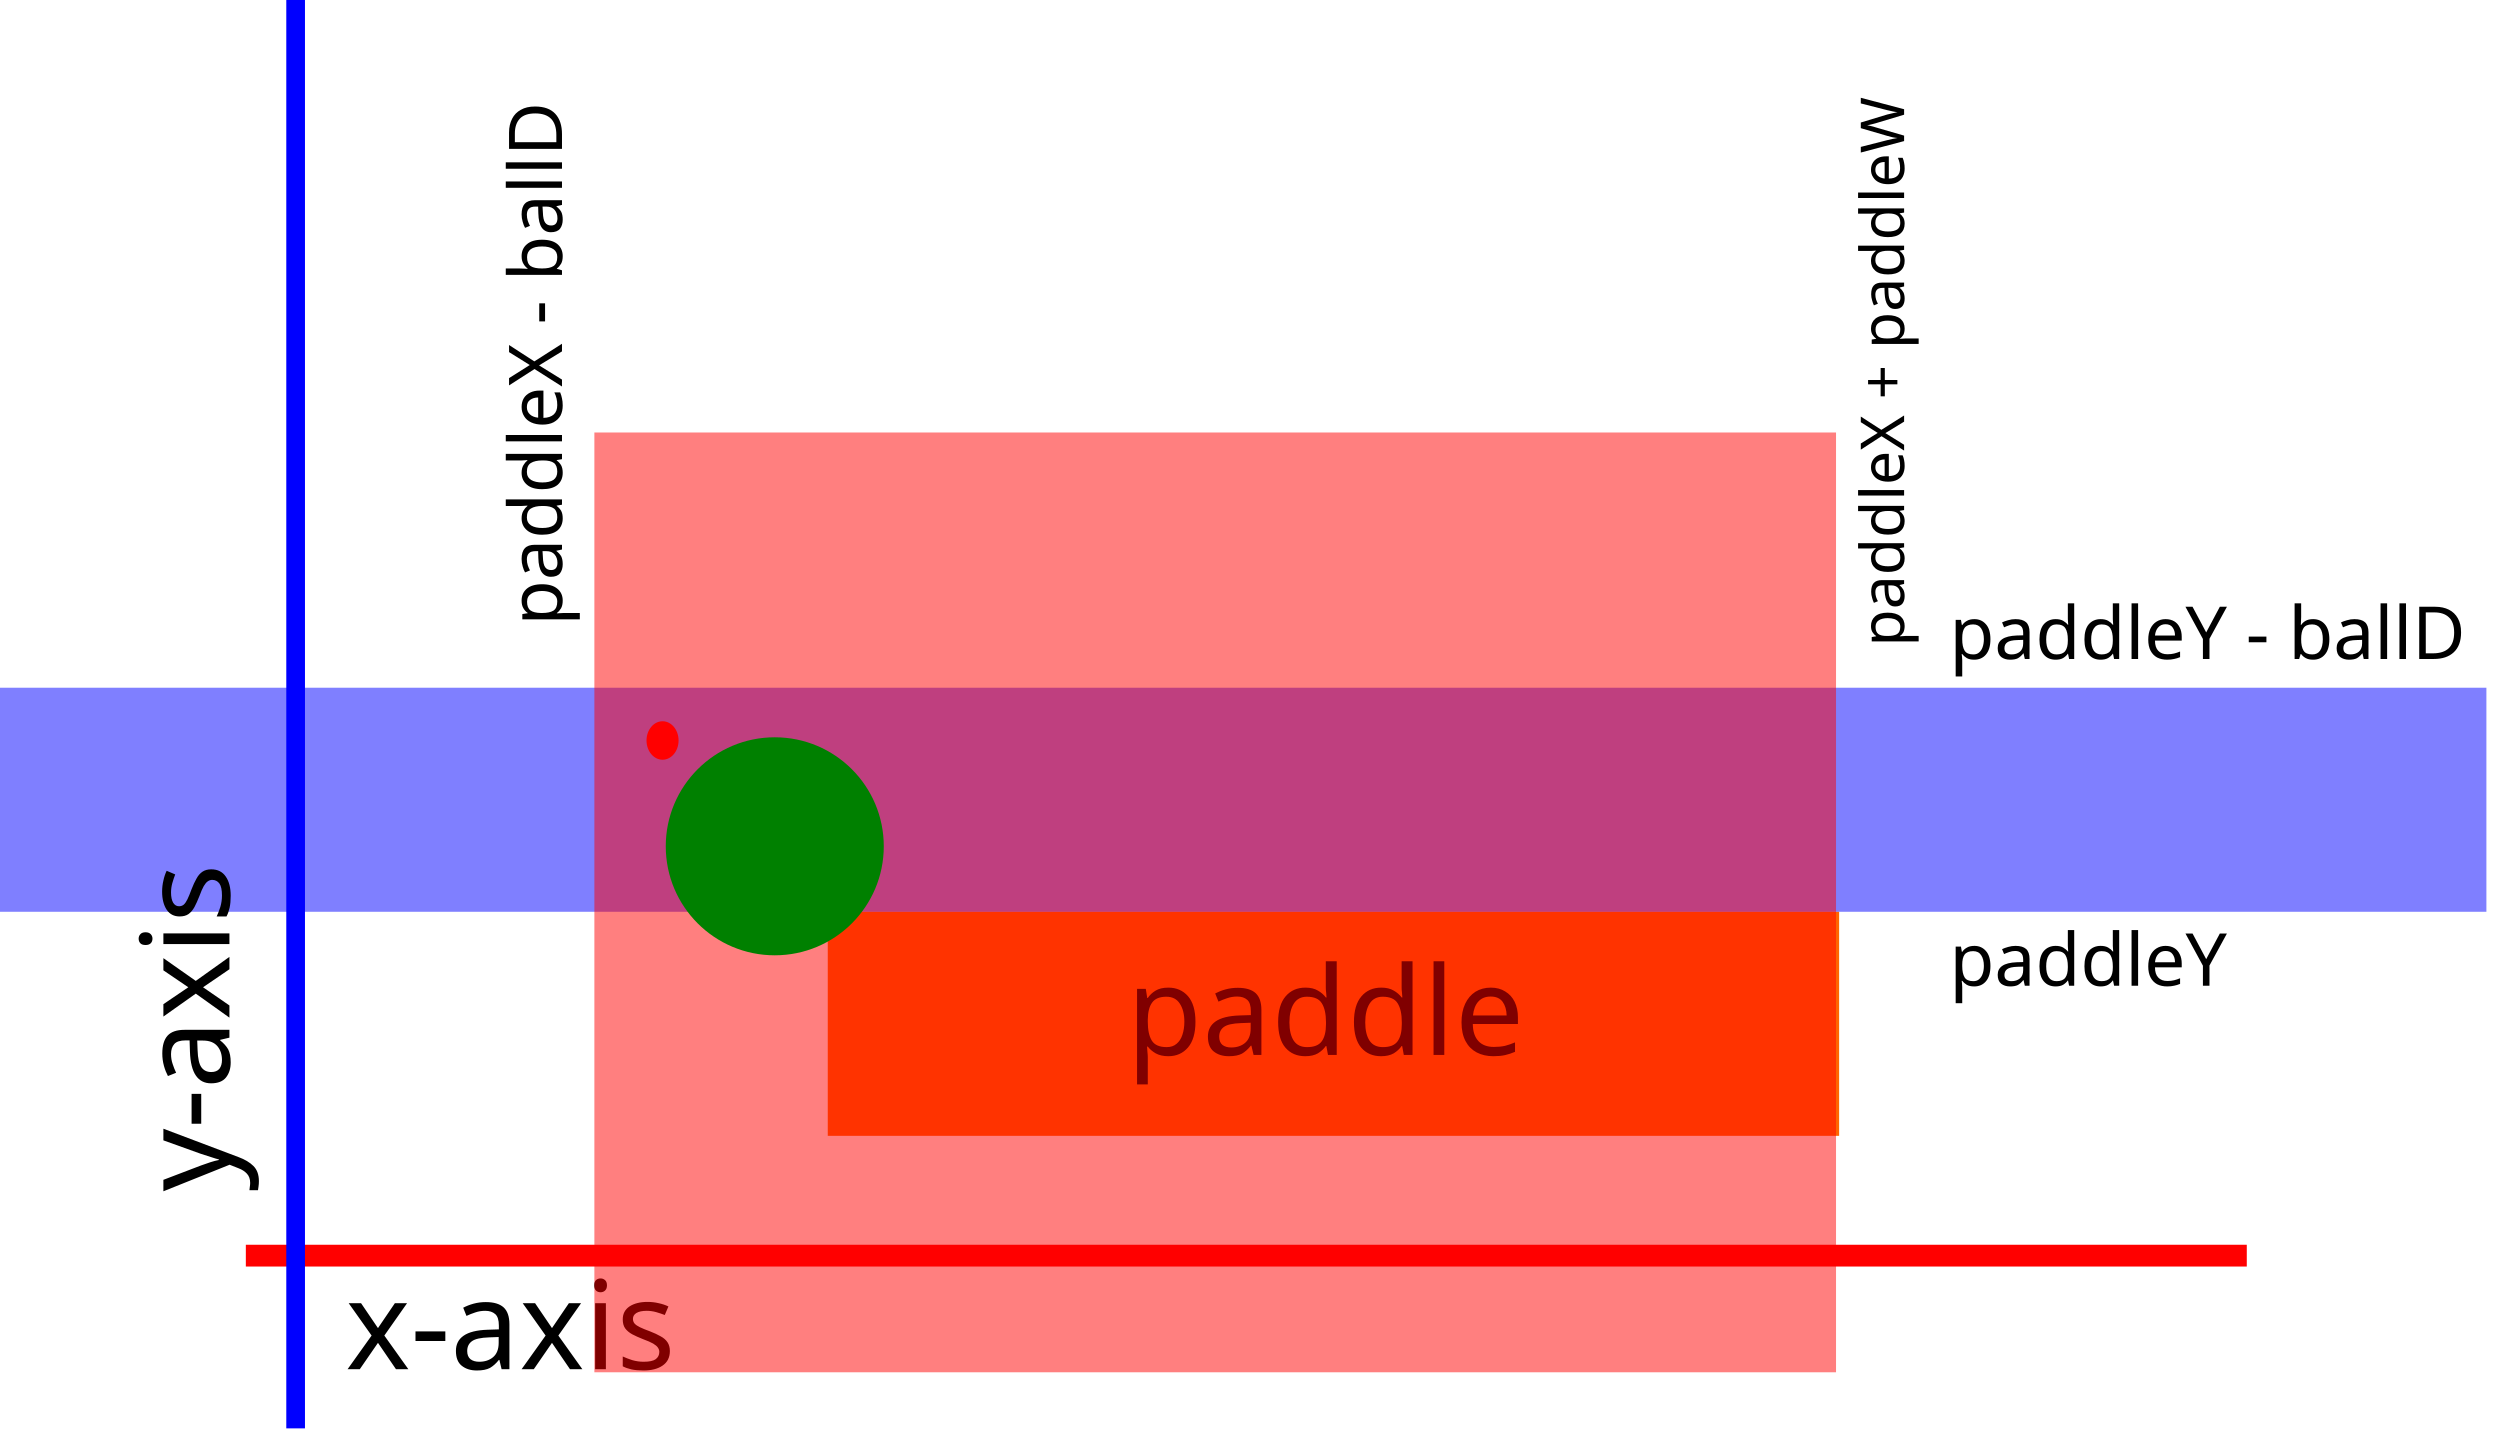
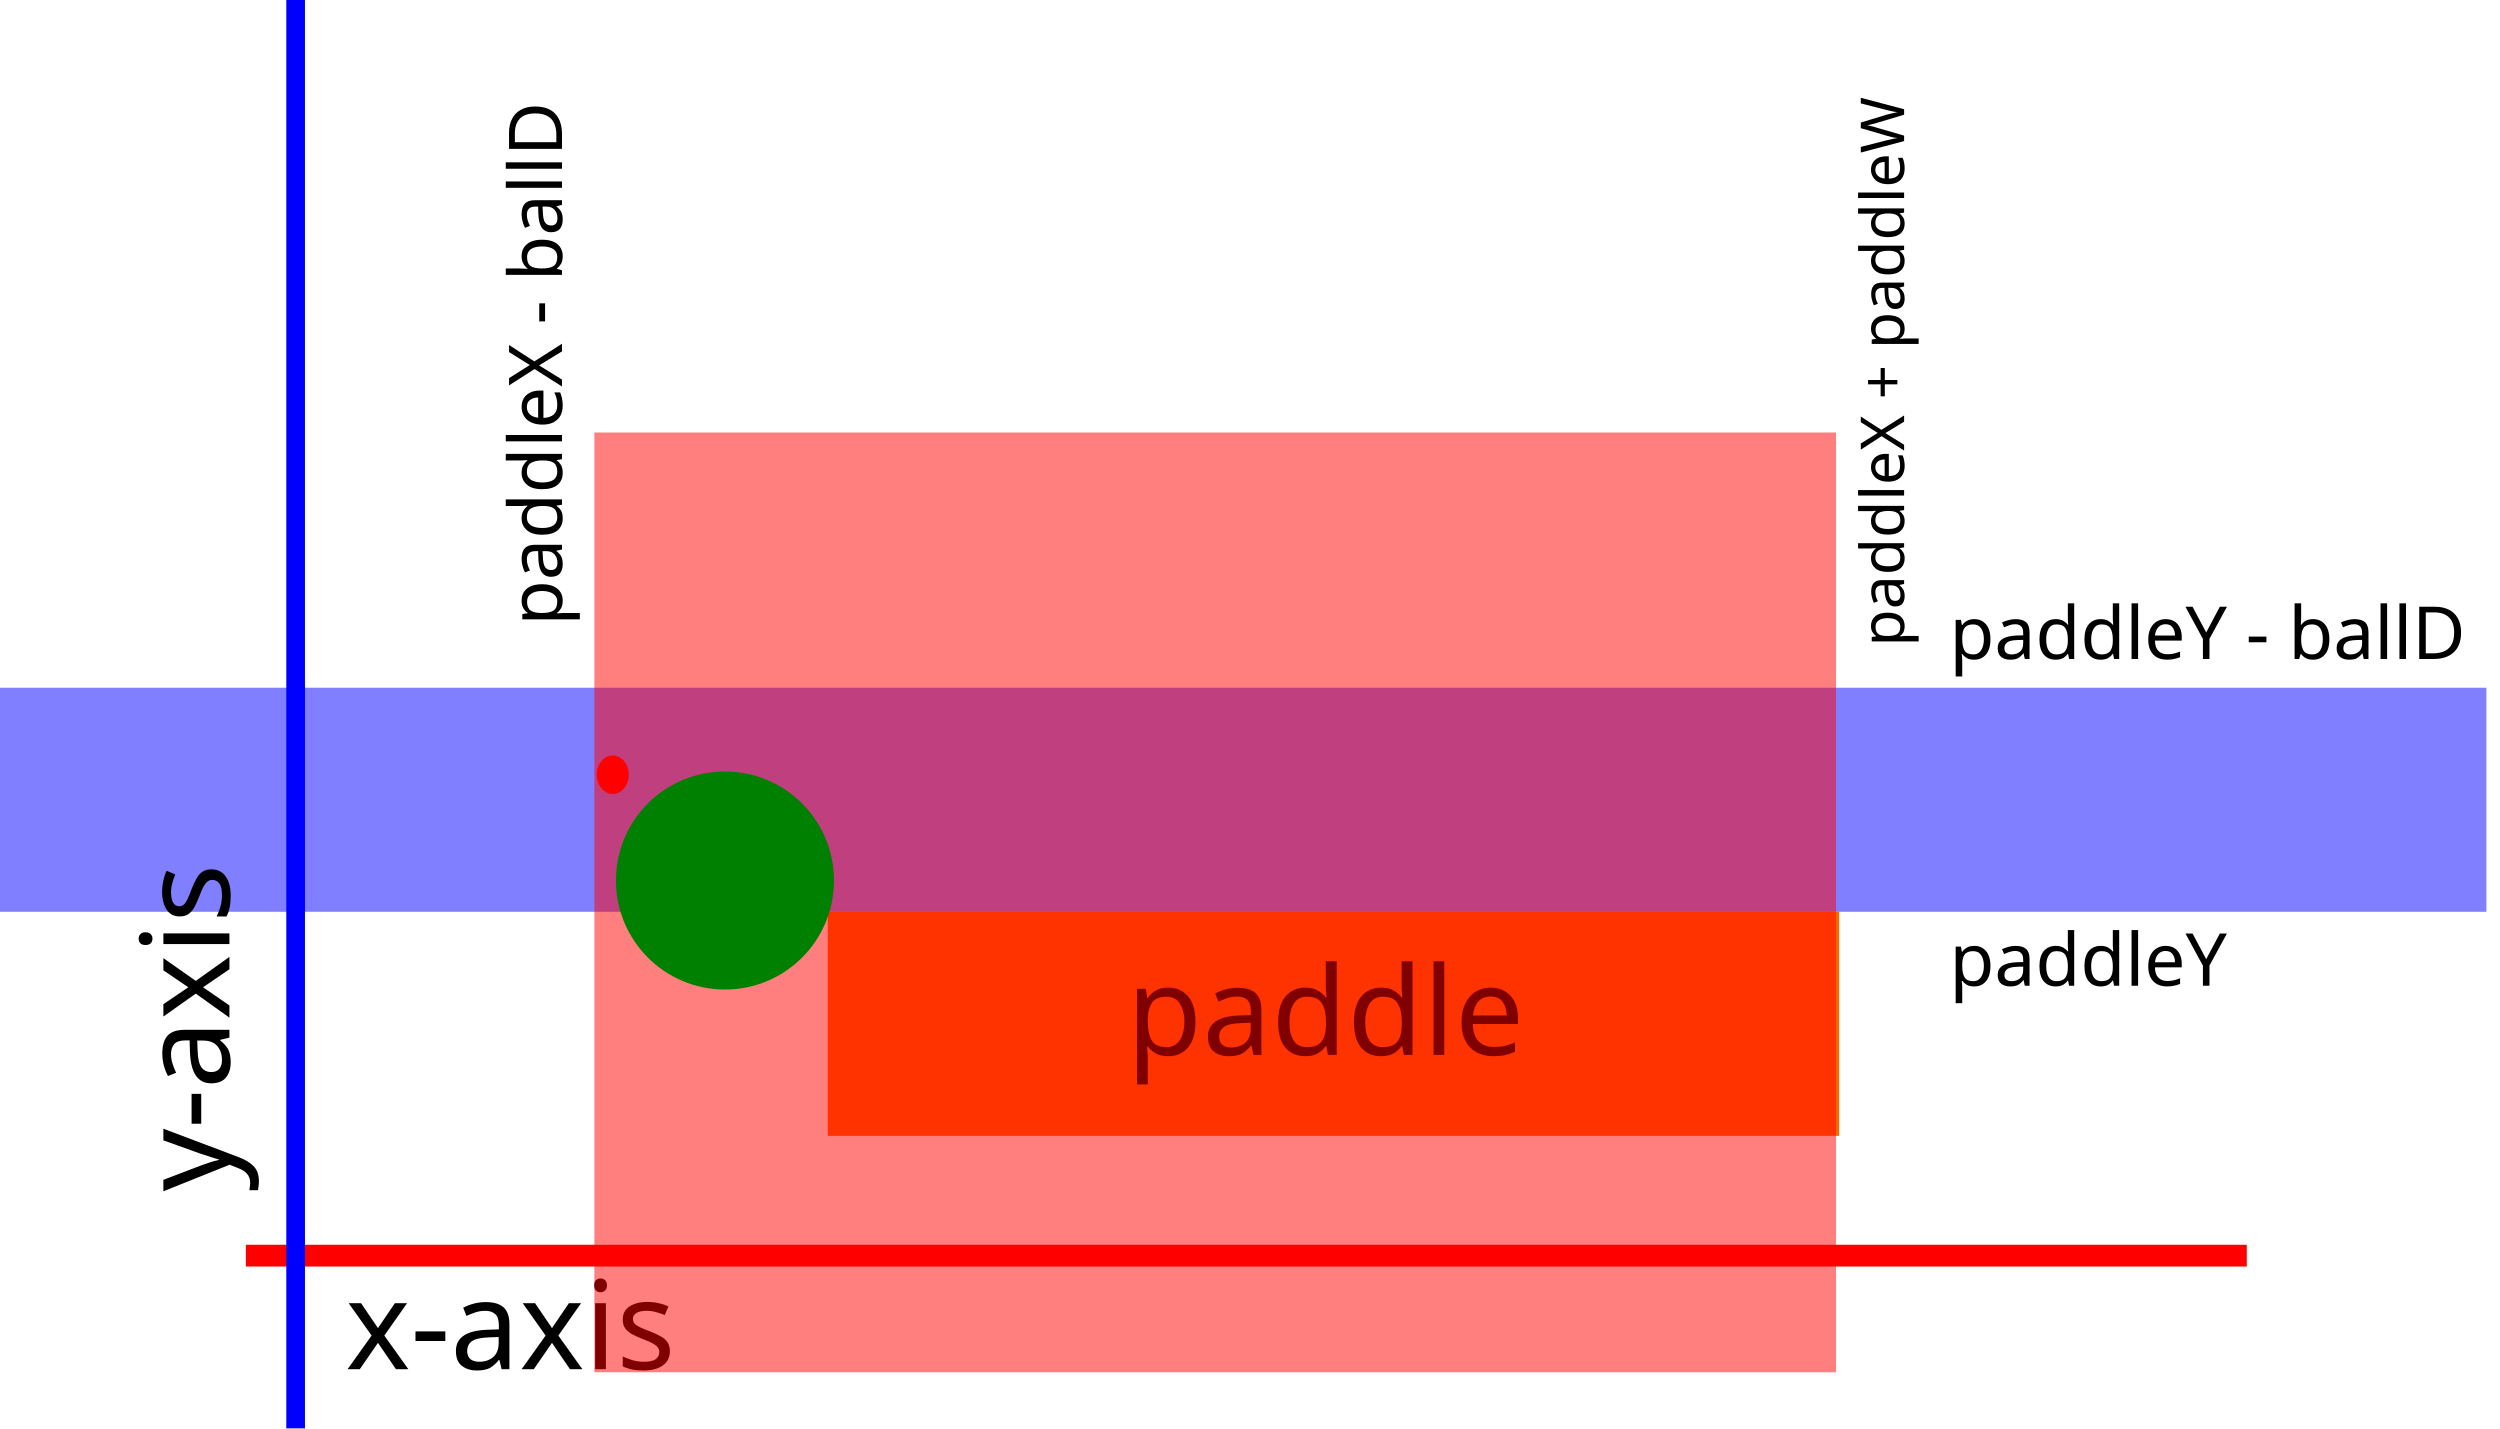
<svg xmlns="http://www.w3.org/2000/svg" width="214.716mm" height="122.677mm" viewBox="0 0 214.716 122.677" version="1.1" id="svg8">
  <defs id="defs2" />
  <g id="layer1" transform="translate(-13.0962,-19.03969)">
    <rect style="opacity:1;fill:#ffffff;fill-opacity:1;stroke:none;stroke-width:2.546;stroke-miterlimit:4;stroke-dasharray:none;stroke-opacity:1" id="rect970" width="224.239" height="127.755" x="6.414" y="16.367" />
    <rect style="fill:#ff6600;fill-opacity:1;stroke:none;stroke-width:2.772;stroke-miterlimit:4;stroke-dasharray:none;stroke-opacity:1" id="rect815" width="86.863" height="19.243" x="84.19" y="97.35" />
    <rect y="78.106" x="13.096" height="19.243" width="213.548" id="rect825" style="opacity:0.502;fill:#0000ff;fill-opacity:1;stroke:none;stroke-width:4.347;stroke-miterlimit:4;stroke-dasharray:none;stroke-opacity:1" />
    <text xml:space="preserve" style="font-style:normal;font-weight:normal;font-size:10.583px;line-height:1.25;font-family:sans-serif;letter-spacing:0px;word-spacing:0px;fill:#000000;fill-opacity:1;stroke:none;stroke-width:0.265" x="109.848" y="109.644" id="text829">
      <tspan id="tspan827" x="109.848" y="109.644" style="stroke-width:0.265">paddle</tspan>
    </text>
    <text id="text833" y="75.637" x="180.531" style="font-style:normal;font-weight:normal;font-size:6.278px;line-height:1.25;font-family:sans-serif;letter-spacing:0px;word-spacing:0px;fill:#000000;fill-opacity:1;stroke:none;stroke-width:0.157" xml:space="preserve">
      <tspan style="stroke-width:0.157" y="75.637" x="180.531" id="tspan831">paddleY - ballD</tspan>
    </text>
    <rect y="125.947" x="34.21" height="1.871" width="171.854" id="rect841" style="fill:#ff0000;fill-opacity:1;stroke:none;stroke-width:1.216;stroke-miterlimit:4;stroke-dasharray:none;stroke-opacity:1" />
    <text xml:space="preserve" style="font-style:normal;font-weight:normal;font-size:10.583px;line-height:1.25;font-family:sans-serif;letter-spacing:0px;word-spacing:0px;fill:#000000;fill-opacity:1;stroke:none;stroke-width:0.265" x="42.763" y="136.638" id="text845">
      <tspan id="tspan843" x="42.763" y="136.638" style="stroke-width:0.265">x-axis</tspan>
    </text>
    <rect style="fill:#0000ff;fill-opacity:1;stroke:none;stroke-width:1.865;stroke-miterlimit:4;stroke-dasharray:none;stroke-opacity:1" id="rect847" width="1.604" height="122.677" x="37.685" y="19.04" />
    <text xml:space="preserve" style="font-style:normal;font-weight:normal;font-size:10.583px;line-height:1.25;font-family:sans-serif;letter-spacing:0px;word-spacing:0px;fill:#000000;fill-opacity:1;stroke:none;stroke-width:0.265" x="-121.371" y="32.801" id="text851" transform="rotate(-90)">
      <tspan id="tspan849" x="-121.371" y="32.801" style="stroke-width:0.265">y-axis</tspan>
    </text>
    <rect style="opacity:0.502;fill:#ff0000;fill-opacity:1;stroke:none;stroke-width:6.291;stroke-miterlimit:4;stroke-dasharray:none;stroke-opacity:1" id="rect872" width="106.641" height="80.715" x="64.145" y="-136.9" transform="scale(1,-1)" />
-     <g id="g839" transform="matrix(1.030303,0,0,1.030303,-1.870888,-3.342797)">
+     <g id="g839" transform="matrix(1.030303,0,0,1.030303,-6.1472,-0.4028322)">
      <g id="g876">
        <circle r="9.087" cy="92.272" cx="79.112" id="circle823" style="fill:#008000;fill-opacity:1;stroke:none;stroke-width:1.865;stroke-miterlimit:4;stroke-dasharray:none;stroke-opacity:1" />
        <ellipse style="fill:#ff0000;fill-opacity:1;stroke:none;stroke-width:1.865;stroke-miterlimit:4;stroke-dasharray:none;stroke-opacity:1" id="path835" cx="69.757" cy="83.452" rx="1.336" ry="1.604" />
      </g>
    </g>
    <text xml:space="preserve" style="font-style:normal;font-weight:normal;font-size:6.355px;line-height:1.25;font-family:sans-serif;letter-spacing:0px;word-spacing:0px;fill:#000000;fill-opacity:1;stroke:none;stroke-width:0.159" x="-72.782" y="61.366" id="text880" transform="rotate(-90)">
      <tspan id="tspan878" x="-72.782" y="61.366" style="stroke-width:0.159">paddleX - ballD</tspan>
    </text>
    <text id="text884" y="176.632" x="-74.565" style="font-style:normal;font-weight:normal;font-size:5.208px;line-height:1.25;font-family:sans-serif;letter-spacing:0px;word-spacing:0px;fill:#000000;fill-opacity:1;stroke:none;stroke-width:0.13" xml:space="preserve" transform="rotate(-90)">
      <tspan style="stroke-width:0.13" y="176.632" x="-74.565" id="tspan882">paddleX + paddleW</tspan>
    </text>
    <text xml:space="preserve" style="font-style:normal;font-weight:normal;font-size:6.278px;line-height:1.25;font-family:sans-serif;letter-spacing:0px;word-spacing:0px;fill:#000000;fill-opacity:1;stroke:none;stroke-width:0.157" x="180.531" y="103.7" id="text888">
      <tspan id="tspan886" x="180.531" y="103.7" style="stroke-width:0.157">paddleY </tspan>
    </text>
  </g>
</svg>
